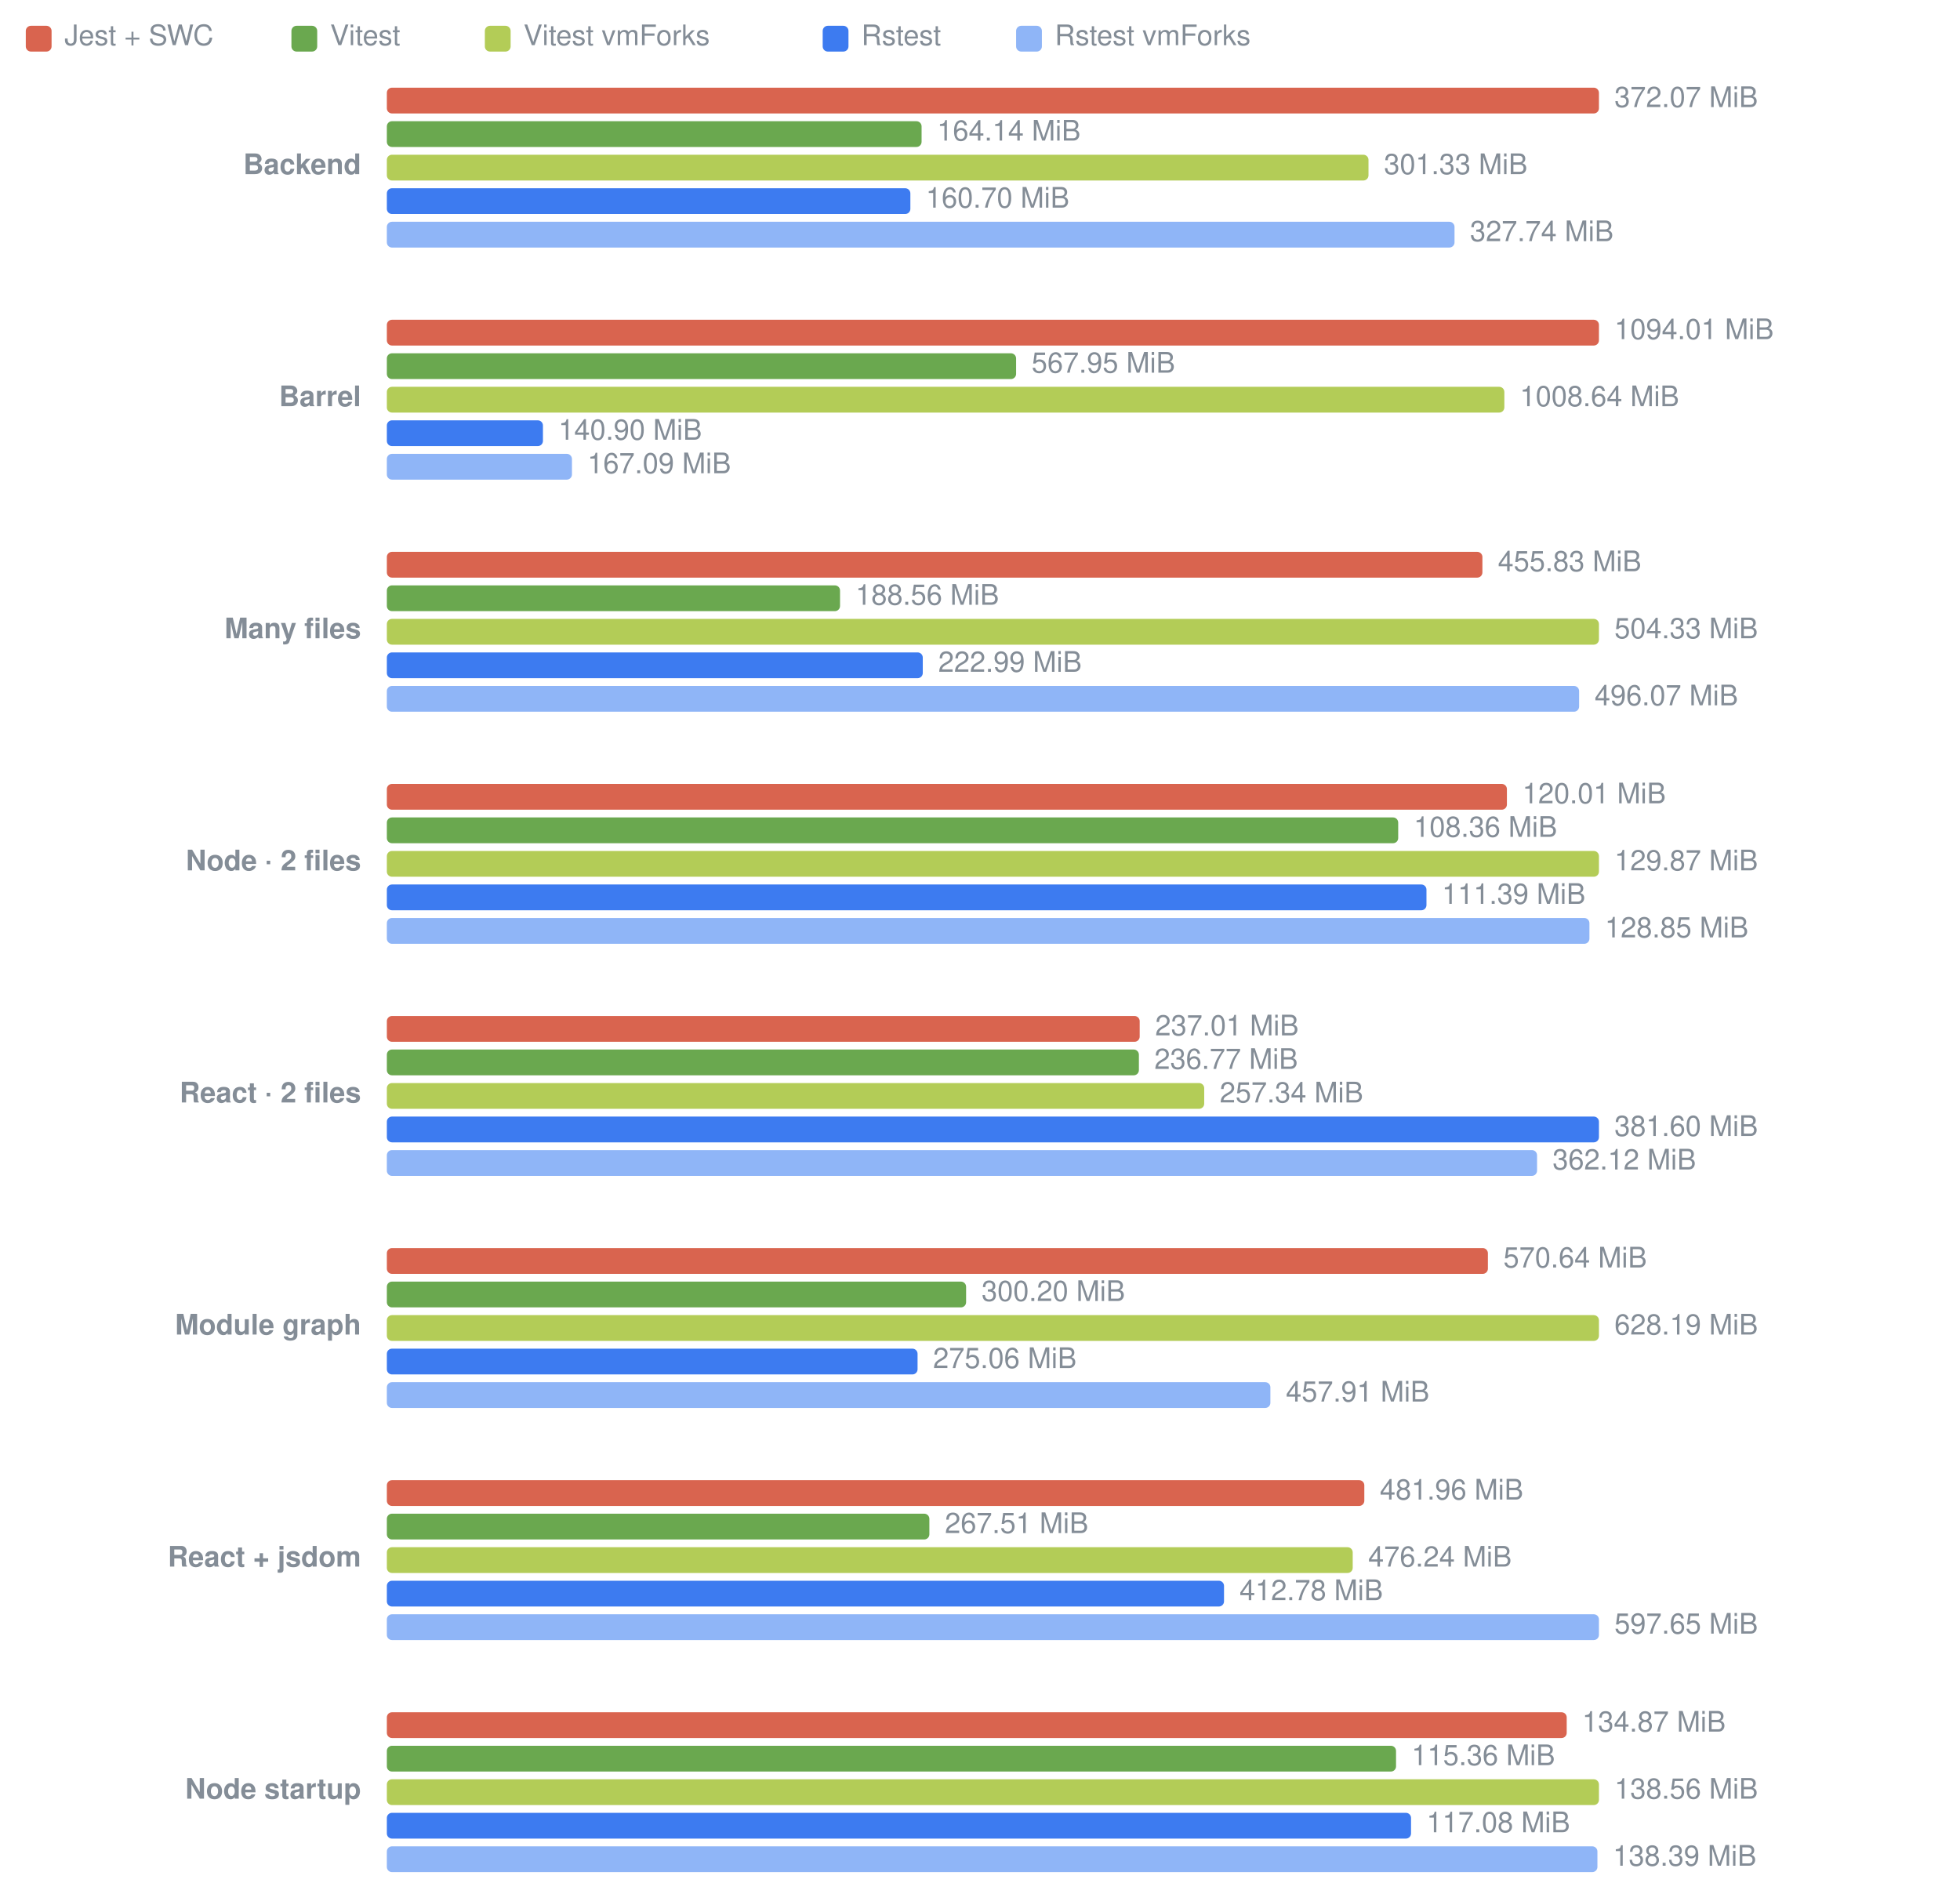
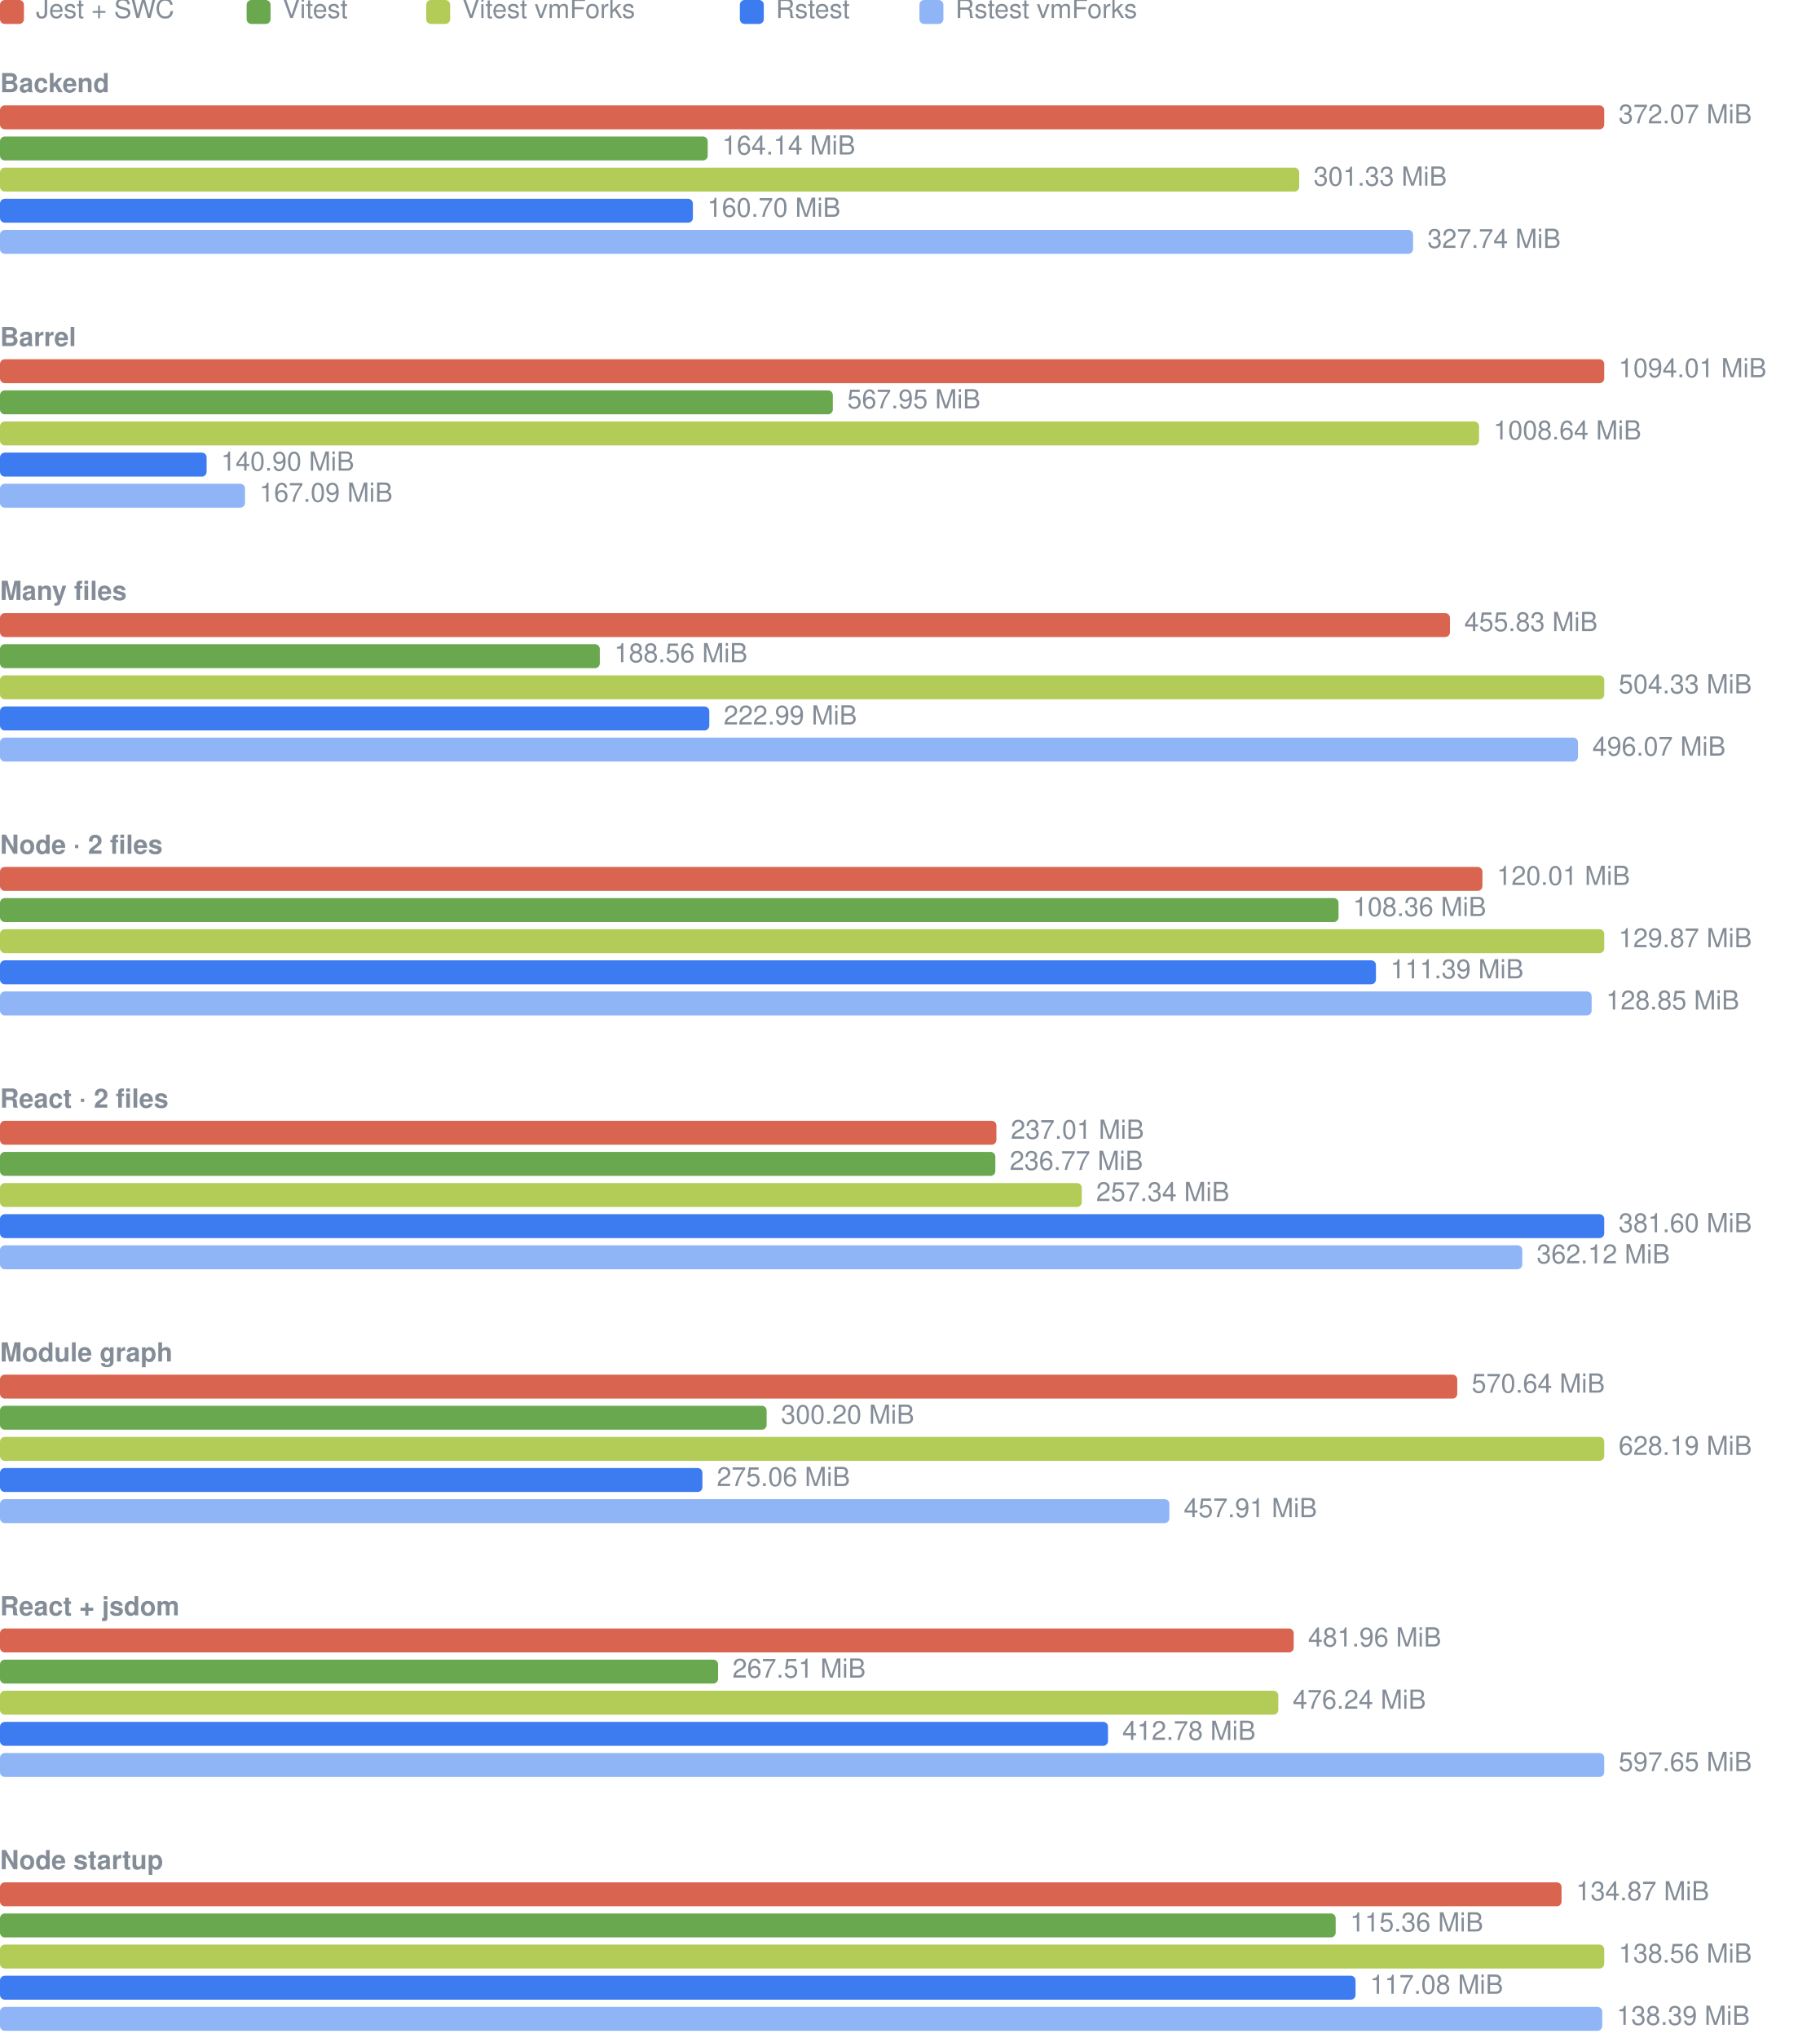
- <svg xmlns="http://www.w3.org/2000/svg" width="760" height="737" viewBox="0 0 760 737" role="img" aria-label="Cold cache memory (MiB, process-tree footprint peak), median per case">
-   <rect x="10" y="10" width="10" height="10" rx="2" fill="#d9644f" />
-   <text x="25" y="15" dominant-baseline="central" fill="#848d97" font-family="-apple-system, 'Segoe UI', Helvetica, Arial, sans-serif" font-size="11">Jest + SWC</text>
-   <rect x="113" y="10" width="10" height="10" rx="2" fill="#6aa84f" />
-   <text x="128" y="15" dominant-baseline="central" fill="#848d97" font-family="-apple-system, 'Segoe UI', Helvetica, Arial, sans-serif" font-size="11">Vitest</text>
-   <rect x="188" y="10" width="10" height="10" rx="2" fill="#b3cc57" />
-   <text x="203" y="15" dominant-baseline="central" fill="#848d97" font-family="-apple-system, 'Segoe UI', Helvetica, Arial, sans-serif" font-size="11">Vitest vmForks</text>
-   <rect x="319" y="10" width="10" height="10" rx="2" fill="#3d7bf0" />
-   <text x="334" y="15" dominant-baseline="central" fill="#848d97" font-family="-apple-system, 'Segoe UI', Helvetica, Arial, sans-serif" font-size="11">Rstest</text>
-   <rect x="394" y="10" width="10" height="10" rx="2" fill="#8fb5f7" />
-   <text x="409" y="15" dominant-baseline="central" fill="#848d97" font-family="-apple-system, 'Segoe UI', Helvetica, Arial, sans-serif" font-size="11">Rstest vmForks</text>
-   <text x="140" y="65" dominant-baseline="central" text-anchor="end" fill="#848d97" font-weight="600" font-family="-apple-system, 'Segoe UI', Helvetica, Arial, sans-serif" font-size="11">Backend</text>
-   <rect x="150" y="34" width="470.00" height="10" rx="2" fill="#d9644f" />
-   <text x="626.00" y="39" dominant-baseline="central" fill="#848d97" font-family="-apple-system, 'Segoe UI', Helvetica, Arial, sans-serif" font-size="11">372.07 MiB</text>
-   <rect x="150" y="47" width="207.35" height="10" rx="2" fill="#6aa84f" />
-   <text x="363.35" y="52" dominant-baseline="central" fill="#848d97" font-family="-apple-system, 'Segoe UI', Helvetica, Arial, sans-serif" font-size="11">164.14 MiB</text>
-   <rect x="150" y="60" width="380.64" height="10" rx="2" fill="#b3cc57" />
-   <text x="536.64" y="65" dominant-baseline="central" fill="#848d97" font-family="-apple-system, 'Segoe UI', Helvetica, Arial, sans-serif" font-size="11">301.33 MiB</text>
-   <rect x="150" y="73" width="203.00" height="10" rx="2" fill="#3d7bf0" />
-   <text x="359.00" y="78" dominant-baseline="central" fill="#848d97" font-family="-apple-system, 'Segoe UI', Helvetica, Arial, sans-serif" font-size="11">160.70 MiB</text>
-   <rect x="150" y="86" width="414.00" height="10" rx="2" fill="#8fb5f7" />
-   <text x="570.00" y="91" dominant-baseline="central" fill="#848d97" font-family="-apple-system, 'Segoe UI', Helvetica, Arial, sans-serif" font-size="11">327.74 MiB</text>
-   <text x="140" y="155" dominant-baseline="central" text-anchor="end" fill="#848d97" font-weight="600" font-family="-apple-system, 'Segoe UI', Helvetica, Arial, sans-serif" font-size="11">Barrel</text>
-   <rect x="150" y="124" width="470.00" height="10" rx="2" fill="#d9644f" />
-   <text x="626.00" y="129" dominant-baseline="central" fill="#848d97" font-family="-apple-system, 'Segoe UI', Helvetica, Arial, sans-serif" font-size="11">1094.01 MiB</text>
-   <rect x="150" y="137" width="244.00" height="10" rx="2" fill="#6aa84f" />
-   <text x="400.00" y="142" dominant-baseline="central" fill="#848d97" font-family="-apple-system, 'Segoe UI', Helvetica, Arial, sans-serif" font-size="11">567.95 MiB</text>
-   <rect x="150" y="150" width="433.32" height="10" rx="2" fill="#b3cc57" />
-   <text x="589.32" y="155" dominant-baseline="central" fill="#848d97" font-family="-apple-system, 'Segoe UI', Helvetica, Arial, sans-serif" font-size="11">1008.64 MiB</text>
-   <rect x="150" y="163" width="60.53" height="10" rx="2" fill="#3d7bf0" />
-   <text x="216.53" y="168" dominant-baseline="central" fill="#848d97" font-family="-apple-system, 'Segoe UI', Helvetica, Arial, sans-serif" font-size="11">140.90 MiB</text>
-   <rect x="150" y="176" width="71.78" height="10" rx="2" fill="#8fb5f7" />
-   <text x="227.78" y="181" dominant-baseline="central" fill="#848d97" font-family="-apple-system, 'Segoe UI', Helvetica, Arial, sans-serif" font-size="11">167.09 MiB</text>
-   <text x="140" y="245" dominant-baseline="central" text-anchor="end" fill="#848d97" font-weight="600" font-family="-apple-system, 'Segoe UI', Helvetica, Arial, sans-serif" font-size="11">Many files</text>
-   <rect x="150" y="214" width="424.81" height="10" rx="2" fill="#d9644f" />
-   <text x="580.81" y="219" dominant-baseline="central" fill="#848d97" font-family="-apple-system, 'Segoe UI', Helvetica, Arial, sans-serif" font-size="11">455.83 MiB</text>
-   <rect x="150" y="227" width="175.73" height="10" rx="2" fill="#6aa84f" />
-   <text x="331.73" y="232" dominant-baseline="central" fill="#848d97" font-family="-apple-system, 'Segoe UI', Helvetica, Arial, sans-serif" font-size="11">188.56 MiB</text>
-   <rect x="150" y="240" width="470.00" height="10" rx="2" fill="#b3cc57" />
-   <text x="626.00" y="245" dominant-baseline="central" fill="#848d97" font-family="-apple-system, 'Segoe UI', Helvetica, Arial, sans-serif" font-size="11">504.33 MiB</text>
-   <rect x="150" y="253" width="207.81" height="10" rx="2" fill="#3d7bf0" />
-   <text x="363.81" y="258" dominant-baseline="central" fill="#848d97" font-family="-apple-system, 'Segoe UI', Helvetica, Arial, sans-serif" font-size="11">222.99 MiB</text>
-   <rect x="150" y="266" width="462.31" height="10" rx="2" fill="#8fb5f7" />
-   <text x="618.31" y="271" dominant-baseline="central" fill="#848d97" font-family="-apple-system, 'Segoe UI', Helvetica, Arial, sans-serif" font-size="11">496.07 MiB</text>
-   <text x="140" y="335" dominant-baseline="central" text-anchor="end" fill="#848d97" font-weight="600" font-family="-apple-system, 'Segoe UI', Helvetica, Arial, sans-serif" font-size="11">Node · 2 files</text>
-   <rect x="150" y="304" width="434.31" height="10" rx="2" fill="#d9644f" />
-   <text x="590.31" y="309" dominant-baseline="central" fill="#848d97" font-family="-apple-system, 'Segoe UI', Helvetica, Arial, sans-serif" font-size="11">120.01 MiB</text>
-   <rect x="150" y="317" width="392.16" height="10" rx="2" fill="#6aa84f" />
-   <text x="548.16" y="322" dominant-baseline="central" fill="#848d97" font-family="-apple-system, 'Segoe UI', Helvetica, Arial, sans-serif" font-size="11">108.36 MiB</text>
-   <rect x="150" y="330" width="470.00" height="10" rx="2" fill="#b3cc57" />
-   <text x="626.00" y="335" dominant-baseline="central" fill="#848d97" font-family="-apple-system, 'Segoe UI', Helvetica, Arial, sans-serif" font-size="11">129.87 MiB</text>
-   <rect x="150" y="343" width="403.12" height="10" rx="2" fill="#3d7bf0" />
-   <text x="559.12" y="348" dominant-baseline="central" fill="#848d97" font-family="-apple-system, 'Segoe UI', Helvetica, Arial, sans-serif" font-size="11">111.39 MiB</text>
-   <rect x="150" y="356" width="466.31" height="10" rx="2" fill="#8fb5f7" />
-   <text x="622.31" y="361" dominant-baseline="central" fill="#848d97" font-family="-apple-system, 'Segoe UI', Helvetica, Arial, sans-serif" font-size="11">128.85 MiB</text>
-   <text x="140" y="425" dominant-baseline="central" text-anchor="end" fill="#848d97" font-weight="600" font-family="-apple-system, 'Segoe UI', Helvetica, Arial, sans-serif" font-size="11">React · 2 files</text>
-   <rect x="150" y="394" width="291.92" height="10" rx="2" fill="#d9644f" />
-   <text x="447.92" y="399" dominant-baseline="central" fill="#848d97" font-family="-apple-system, 'Segoe UI', Helvetica, Arial, sans-serif" font-size="11">237.01 MiB</text>
-   <rect x="150" y="407" width="291.61" height="10" rx="2" fill="#6aa84f" />
-   <text x="447.61" y="412" dominant-baseline="central" fill="#848d97" font-family="-apple-system, 'Segoe UI', Helvetica, Arial, sans-serif" font-size="11">236.77 MiB</text>
-   <rect x="150" y="420" width="316.94" height="10" rx="2" fill="#b3cc57" />
-   <text x="472.94" y="425" dominant-baseline="central" fill="#848d97" font-family="-apple-system, 'Segoe UI', Helvetica, Arial, sans-serif" font-size="11">257.34 MiB</text>
-   <rect x="150" y="433" width="470.00" height="10" rx="2" fill="#3d7bf0" />
-   <text x="626.00" y="438" dominant-baseline="central" fill="#848d97" font-family="-apple-system, 'Segoe UI', Helvetica, Arial, sans-serif" font-size="11">381.60 MiB</text>
-   <rect x="150" y="446" width="446.00" height="10" rx="2" fill="#8fb5f7" />
-   <text x="602.00" y="451" dominant-baseline="central" fill="#848d97" font-family="-apple-system, 'Segoe UI', Helvetica, Arial, sans-serif" font-size="11">362.12 MiB</text>
-   <text x="140" y="515" dominant-baseline="central" text-anchor="end" fill="#848d97" font-weight="600" font-family="-apple-system, 'Segoe UI', Helvetica, Arial, sans-serif" font-size="11">Module graph</text>
-   <rect x="150" y="484" width="426.94" height="10" rx="2" fill="#d9644f" />
-   <text x="582.94" y="489" dominant-baseline="central" fill="#848d97" font-family="-apple-system, 'Segoe UI', Helvetica, Arial, sans-serif" font-size="11">570.64 MiB</text>
-   <rect x="150" y="497" width="224.61" height="10" rx="2" fill="#6aa84f" />
-   <text x="380.61" y="502" dominant-baseline="central" fill="#848d97" font-family="-apple-system, 'Segoe UI', Helvetica, Arial, sans-serif" font-size="11">300.20 MiB</text>
-   <rect x="150" y="510" width="470.00" height="10" rx="2" fill="#b3cc57" />
-   <text x="626.00" y="515" dominant-baseline="central" fill="#848d97" font-family="-apple-system, 'Segoe UI', Helvetica, Arial, sans-serif" font-size="11">628.19 MiB</text>
-   <rect x="150" y="523" width="205.79" height="10" rx="2" fill="#3d7bf0" />
-   <text x="361.79" y="528" dominant-baseline="central" fill="#848d97" font-family="-apple-system, 'Segoe UI', Helvetica, Arial, sans-serif" font-size="11">275.06 MiB</text>
-   <rect x="150" y="536" width="342.60" height="10" rx="2" fill="#8fb5f7" />
-   <text x="498.60" y="541" dominant-baseline="central" fill="#848d97" font-family="-apple-system, 'Segoe UI', Helvetica, Arial, sans-serif" font-size="11">457.91 MiB</text>
-   <text x="140" y="605" dominant-baseline="central" text-anchor="end" fill="#848d97" font-weight="600" font-family="-apple-system, 'Segoe UI', Helvetica, Arial, sans-serif" font-size="11">React + jsdom</text>
-   <rect x="150" y="574" width="379.02" height="10" rx="2" fill="#d9644f" />
-   <text x="535.02" y="579" dominant-baseline="central" fill="#848d97" font-family="-apple-system, 'Segoe UI', Helvetica, Arial, sans-serif" font-size="11">481.96 MiB</text>
-   <rect x="150" y="587" width="210.37" height="10" rx="2" fill="#6aa84f" />
-   <text x="366.37" y="592" dominant-baseline="central" fill="#848d97" font-family="-apple-system, 'Segoe UI', Helvetica, Arial, sans-serif" font-size="11">267.51 MiB</text>
-   <rect x="150" y="600" width="374.52" height="10" rx="2" fill="#b3cc57" />
-   <text x="530.52" y="605" dominant-baseline="central" fill="#848d97" font-family="-apple-system, 'Segoe UI', Helvetica, Arial, sans-serif" font-size="11">476.24 MiB</text>
-   <rect x="150" y="613" width="324.62" height="10" rx="2" fill="#3d7bf0" />
-   <text x="480.62" y="618" dominant-baseline="central" fill="#848d97" font-family="-apple-system, 'Segoe UI', Helvetica, Arial, sans-serif" font-size="11">412.78 MiB</text>
-   <rect x="150" y="626" width="470.00" height="10" rx="2" fill="#8fb5f7" />
-   <text x="626.00" y="631" dominant-baseline="central" fill="#848d97" font-family="-apple-system, 'Segoe UI', Helvetica, Arial, sans-serif" font-size="11">597.65 MiB</text>
-   <text x="140" y="695" dominant-baseline="central" text-anchor="end" fill="#848d97" font-weight="600" font-family="-apple-system, 'Segoe UI', Helvetica, Arial, sans-serif" font-size="11">Node startup</text>
-   <rect x="150" y="664" width="457.50" height="10" rx="2" fill="#d9644f" />
-   <text x="613.50" y="669" dominant-baseline="central" fill="#848d97" font-family="-apple-system, 'Segoe UI', Helvetica, Arial, sans-serif" font-size="11">134.87 MiB</text>
-   <rect x="150" y="677" width="391.32" height="10" rx="2" fill="#6aa84f" />
-   <text x="547.32" y="682" dominant-baseline="central" fill="#848d97" font-family="-apple-system, 'Segoe UI', Helvetica, Arial, sans-serif" font-size="11">115.36 MiB</text>
-   <rect x="150" y="690" width="470.00" height="10" rx="2" fill="#b3cc57" />
-   <text x="626.00" y="695" dominant-baseline="central" fill="#848d97" font-family="-apple-system, 'Segoe UI', Helvetica, Arial, sans-serif" font-size="11">138.56 MiB</text>
-   <rect x="150" y="703" width="397.14" height="10" rx="2" fill="#3d7bf0" />
-   <text x="553.14" y="708" dominant-baseline="central" fill="#848d97" font-family="-apple-system, 'Segoe UI', Helvetica, Arial, sans-serif" font-size="11">117.08 MiB</text>
-   <rect x="150" y="716" width="469.41" height="10" rx="2" fill="#8fb5f7" />
-   <text x="625.41" y="721" dominant-baseline="central" fill="#848d97" font-family="-apple-system, 'Segoe UI', Helvetica, Arial, sans-serif" font-size="11">138.39 MiB</text>
+ <svg xmlns="http://www.w3.org/2000/svg" width="760" height="851" viewBox="0 0 760 851" role="img" aria-label="Cold cache memory (MiB, process-tree footprint peak), median per case">
+   <rect x="0" y="0" width="10" height="10" rx="2" fill="#d9644f" />
+   <text x="15" y="5" dominant-baseline="central" fill="#848d97" font-family="-apple-system, 'Segoe UI', Helvetica, Arial, sans-serif" font-size="11">Jest + SWC</text>
+   <rect x="103" y="0" width="10" height="10" rx="2" fill="#6aa84f" />
+   <text x="118" y="5" dominant-baseline="central" fill="#848d97" font-family="-apple-system, 'Segoe UI', Helvetica, Arial, sans-serif" font-size="11">Vitest</text>
+   <rect x="178" y="0" width="10" height="10" rx="2" fill="#b3cc57" />
+   <text x="193" y="5" dominant-baseline="central" fill="#848d97" font-family="-apple-system, 'Segoe UI', Helvetica, Arial, sans-serif" font-size="11">Vitest vmForks</text>
+   <rect x="309" y="0" width="10" height="10" rx="2" fill="#3d7bf0" />
+   <text x="324" y="5" dominant-baseline="central" fill="#848d97" font-family="-apple-system, 'Segoe UI', Helvetica, Arial, sans-serif" font-size="11">Rstest</text>
+   <rect x="384" y="0" width="10" height="10" rx="2" fill="#8fb5f7" />
+   <text x="399" y="5" dominant-baseline="central" fill="#848d97" font-family="-apple-system, 'Segoe UI', Helvetica, Arial, sans-serif" font-size="11">Rstest vmForks</text>
+   <text x="0" y="36" dominant-baseline="central" fill="#848d97" font-weight="600" font-family="-apple-system, 'Segoe UI', Helvetica, Arial, sans-serif" font-size="11">Backend</text>
+   <rect x="0" y="44" width="670.00" height="10" rx="2" fill="#d9644f" />
+   <text x="676.00" y="49" dominant-baseline="central" fill="#848d97" font-family="-apple-system, 'Segoe UI', Helvetica, Arial, sans-serif" font-size="11">372.07 MiB</text>
+   <rect x="0" y="57" width="295.58" height="10" rx="2" fill="#6aa84f" />
+   <text x="301.58" y="62" dominant-baseline="central" fill="#848d97" font-family="-apple-system, 'Segoe UI', Helvetica, Arial, sans-serif" font-size="11">164.14 MiB</text>
+   <rect x="0" y="70" width="542.62" height="10" rx="2" fill="#b3cc57" />
+   <text x="548.62" y="75" dominant-baseline="central" fill="#848d97" font-family="-apple-system, 'Segoe UI', Helvetica, Arial, sans-serif" font-size="11">301.33 MiB</text>
+   <rect x="0" y="83" width="289.38" height="10" rx="2" fill="#3d7bf0" />
+   <text x="295.38" y="88" dominant-baseline="central" fill="#848d97" font-family="-apple-system, 'Segoe UI', Helvetica, Arial, sans-serif" font-size="11">160.70 MiB</text>
+   <rect x="0" y="96" width="590.17" height="10" rx="2" fill="#8fb5f7" />
+   <text x="596.17" y="101" dominant-baseline="central" fill="#848d97" font-family="-apple-system, 'Segoe UI', Helvetica, Arial, sans-serif" font-size="11">327.74 MiB</text>
+   <text x="0" y="142" dominant-baseline="central" fill="#848d97" font-weight="600" font-family="-apple-system, 'Segoe UI', Helvetica, Arial, sans-serif" font-size="11">Barrel</text>
+   <rect x="0" y="150" width="670.00" height="10" rx="2" fill="#d9644f" />
+   <text x="676.00" y="155" dominant-baseline="central" fill="#848d97" font-family="-apple-system, 'Segoe UI', Helvetica, Arial, sans-serif" font-size="11">1094.01 MiB</text>
+   <rect x="0" y="163" width="347.83" height="10" rx="2" fill="#6aa84f" />
+   <text x="353.83" y="168" dominant-baseline="central" fill="#848d97" font-family="-apple-system, 'Segoe UI', Helvetica, Arial, sans-serif" font-size="11">567.95 MiB</text>
+   <rect x="0" y="176" width="617.72" height="10" rx="2" fill="#b3cc57" />
+   <text x="623.72" y="181" dominant-baseline="central" fill="#848d97" font-family="-apple-system, 'Segoe UI', Helvetica, Arial, sans-serif" font-size="11">1008.64 MiB</text>
+   <rect x="0" y="189" width="86.29" height="10" rx="2" fill="#3d7bf0" />
+   <text x="92.29" y="194" dominant-baseline="central" fill="#848d97" font-family="-apple-system, 'Segoe UI', Helvetica, Arial, sans-serif" font-size="11">140.90 MiB</text>
+   <rect x="0" y="202" width="102.33" height="10" rx="2" fill="#8fb5f7" />
+   <text x="108.33" y="207" dominant-baseline="central" fill="#848d97" font-family="-apple-system, 'Segoe UI', Helvetica, Arial, sans-serif" font-size="11">167.09 MiB</text>
+   <text x="0" y="248" dominant-baseline="central" fill="#848d97" font-weight="600" font-family="-apple-system, 'Segoe UI', Helvetica, Arial, sans-serif" font-size="11">Many files</text>
+   <rect x="0" y="256" width="605.57" height="10" rx="2" fill="#d9644f" />
+   <text x="611.57" y="261" dominant-baseline="central" fill="#848d97" font-family="-apple-system, 'Segoe UI', Helvetica, Arial, sans-serif" font-size="11">455.83 MiB</text>
+   <rect x="0" y="269" width="250.51" height="10" rx="2" fill="#6aa84f" />
+   <text x="256.51" y="274" dominant-baseline="central" fill="#848d97" font-family="-apple-system, 'Segoe UI', Helvetica, Arial, sans-serif" font-size="11">188.56 MiB</text>
+   <rect x="0" y="282" width="670.00" height="10" rx="2" fill="#b3cc57" />
+   <text x="676.00" y="287" dominant-baseline="central" fill="#848d97" font-family="-apple-system, 'Segoe UI', Helvetica, Arial, sans-serif" font-size="11">504.33 MiB</text>
+   <rect x="0" y="295" width="296.24" height="10" rx="2" fill="#3d7bf0" />
+   <text x="302.24" y="300" dominant-baseline="central" fill="#848d97" font-family="-apple-system, 'Segoe UI', Helvetica, Arial, sans-serif" font-size="11">222.99 MiB</text>
+   <rect x="0" y="308" width="659.04" height="10" rx="2" fill="#8fb5f7" />
+   <text x="665.04" y="313" dominant-baseline="central" fill="#848d97" font-family="-apple-system, 'Segoe UI', Helvetica, Arial, sans-serif" font-size="11">496.07 MiB</text>
+   <text x="0" y="354" dominant-baseline="central" fill="#848d97" font-weight="600" font-family="-apple-system, 'Segoe UI', Helvetica, Arial, sans-serif" font-size="11">Node · 2 files</text>
+   <rect x="0" y="362" width="619.13" height="10" rx="2" fill="#d9644f" />
+   <text x="625.13" y="367" dominant-baseline="central" fill="#848d97" font-family="-apple-system, 'Segoe UI', Helvetica, Arial, sans-serif" font-size="11">120.01 MiB</text>
+   <rect x="0" y="375" width="559.04" height="10" rx="2" fill="#6aa84f" />
+   <text x="565.04" y="380" dominant-baseline="central" fill="#848d97" font-family="-apple-system, 'Segoe UI', Helvetica, Arial, sans-serif" font-size="11">108.36 MiB</text>
+   <rect x="0" y="388" width="670.00" height="10" rx="2" fill="#b3cc57" />
+   <text x="676.00" y="393" dominant-baseline="central" fill="#848d97" font-family="-apple-system, 'Segoe UI', Helvetica, Arial, sans-serif" font-size="11">129.87 MiB</text>
+   <rect x="0" y="401" width="574.66" height="10" rx="2" fill="#3d7bf0" />
+   <text x="580.66" y="406" dominant-baseline="central" fill="#848d97" font-family="-apple-system, 'Segoe UI', Helvetica, Arial, sans-serif" font-size="11">111.39 MiB</text>
+   <rect x="0" y="414" width="664.74" height="10" rx="2" fill="#8fb5f7" />
+   <text x="670.74" y="419" dominant-baseline="central" fill="#848d97" font-family="-apple-system, 'Segoe UI', Helvetica, Arial, sans-serif" font-size="11">128.85 MiB</text>
+   <text x="0" y="460" dominant-baseline="central" fill="#848d97" font-weight="600" font-family="-apple-system, 'Segoe UI', Helvetica, Arial, sans-serif" font-size="11">React · 2 files</text>
+   <rect x="0" y="468" width="416.14" height="10" rx="2" fill="#d9644f" />
+   <text x="422.14" y="473" dominant-baseline="central" fill="#848d97" font-family="-apple-system, 'Segoe UI', Helvetica, Arial, sans-serif" font-size="11">237.01 MiB</text>
+   <rect x="0" y="481" width="415.70" height="10" rx="2" fill="#6aa84f" />
+   <text x="421.70" y="486" dominant-baseline="central" fill="#848d97" font-family="-apple-system, 'Segoe UI', Helvetica, Arial, sans-serif" font-size="11">236.77 MiB</text>
+   <rect x="0" y="494" width="451.81" height="10" rx="2" fill="#b3cc57" />
+   <text x="457.81" y="499" dominant-baseline="central" fill="#848d97" font-family="-apple-system, 'Segoe UI', Helvetica, Arial, sans-serif" font-size="11">257.34 MiB</text>
+   <rect x="0" y="507" width="670.00" height="10" rx="2" fill="#3d7bf0" />
+   <text x="676.00" y="512" dominant-baseline="central" fill="#848d97" font-family="-apple-system, 'Segoe UI', Helvetica, Arial, sans-serif" font-size="11">381.60 MiB</text>
+   <rect x="0" y="520" width="635.78" height="10" rx="2" fill="#8fb5f7" />
+   <text x="641.78" y="525" dominant-baseline="central" fill="#848d97" font-family="-apple-system, 'Segoe UI', Helvetica, Arial, sans-serif" font-size="11">362.12 MiB</text>
+   <text x="0" y="566" dominant-baseline="central" fill="#848d97" font-weight="600" font-family="-apple-system, 'Segoe UI', Helvetica, Arial, sans-serif" font-size="11">Module graph</text>
+   <rect x="0" y="574" width="608.62" height="10" rx="2" fill="#d9644f" />
+   <text x="614.62" y="579" dominant-baseline="central" fill="#848d97" font-family="-apple-system, 'Segoe UI', Helvetica, Arial, sans-serif" font-size="11">570.64 MiB</text>
+   <rect x="0" y="587" width="320.18" height="10" rx="2" fill="#6aa84f" />
+   <text x="326.18" y="592" dominant-baseline="central" fill="#848d97" font-family="-apple-system, 'Segoe UI', Helvetica, Arial, sans-serif" font-size="11">300.20 MiB</text>
+   <rect x="0" y="600" width="670.00" height="10" rx="2" fill="#b3cc57" />
+   <text x="676.00" y="605" dominant-baseline="central" fill="#848d97" font-family="-apple-system, 'Segoe UI', Helvetica, Arial, sans-serif" font-size="11">628.19 MiB</text>
+   <rect x="0" y="613" width="293.37" height="10" rx="2" fill="#3d7bf0" />
+   <text x="299.37" y="618" dominant-baseline="central" fill="#848d97" font-family="-apple-system, 'Segoe UI', Helvetica, Arial, sans-serif" font-size="11">275.06 MiB</text>
+   <rect x="0" y="626" width="488.39" height="10" rx="2" fill="#8fb5f7" />
+   <text x="494.39" y="631" dominant-baseline="central" fill="#848d97" font-family="-apple-system, 'Segoe UI', Helvetica, Arial, sans-serif" font-size="11">457.91 MiB</text>
+   <text x="0" y="672" dominant-baseline="central" fill="#848d97" font-weight="600" font-family="-apple-system, 'Segoe UI', Helvetica, Arial, sans-serif" font-size="11">React + jsdom</text>
+   <rect x="0" y="680" width="540.31" height="10" rx="2" fill="#d9644f" />
+   <text x="546.31" y="685" dominant-baseline="central" fill="#848d97" font-family="-apple-system, 'Segoe UI', Helvetica, Arial, sans-serif" font-size="11">481.96 MiB</text>
+   <rect x="0" y="693" width="299.90" height="10" rx="2" fill="#6aa84f" />
+   <text x="305.90" y="698" dominant-baseline="central" fill="#848d97" font-family="-apple-system, 'Segoe UI', Helvetica, Arial, sans-serif" font-size="11">267.51 MiB</text>
+   <rect x="0" y="706" width="533.89" height="10" rx="2" fill="#b3cc57" />
+   <text x="539.89" y="711" dominant-baseline="central" fill="#848d97" font-family="-apple-system, 'Segoe UI', Helvetica, Arial, sans-serif" font-size="11">476.24 MiB</text>
+   <rect x="0" y="719" width="462.75" height="10" rx="2" fill="#3d7bf0" />
+   <text x="468.75" y="724" dominant-baseline="central" fill="#848d97" font-family="-apple-system, 'Segoe UI', Helvetica, Arial, sans-serif" font-size="11">412.78 MiB</text>
+   <rect x="0" y="732" width="670.00" height="10" rx="2" fill="#8fb5f7" />
+   <text x="676.00" y="737" dominant-baseline="central" fill="#848d97" font-family="-apple-system, 'Segoe UI', Helvetica, Arial, sans-serif" font-size="11">597.65 MiB</text>
+   <text x="0" y="778" dominant-baseline="central" fill="#848d97" font-weight="600" font-family="-apple-system, 'Segoe UI', Helvetica, Arial, sans-serif" font-size="11">Node startup</text>
+   <rect x="0" y="786" width="652.18" height="10" rx="2" fill="#d9644f" />
+   <text x="658.18" y="791" dominant-baseline="central" fill="#848d97" font-family="-apple-system, 'Segoe UI', Helvetica, Arial, sans-serif" font-size="11">134.87 MiB</text>
+   <rect x="0" y="799" width="557.84" height="10" rx="2" fill="#6aa84f" />
+   <text x="563.84" y="804" dominant-baseline="central" fill="#848d97" font-family="-apple-system, 'Segoe UI', Helvetica, Arial, sans-serif" font-size="11">115.36 MiB</text>
+   <rect x="0" y="812" width="670.00" height="10" rx="2" fill="#b3cc57" />
+   <text x="676.00" y="817" dominant-baseline="central" fill="#848d97" font-family="-apple-system, 'Segoe UI', Helvetica, Arial, sans-serif" font-size="11">138.56 MiB</text>
+   <rect x="0" y="825" width="566.14" height="10" rx="2" fill="#3d7bf0" />
+   <text x="572.14" y="830" dominant-baseline="central" fill="#848d97" font-family="-apple-system, 'Segoe UI', Helvetica, Arial, sans-serif" font-size="11">117.08 MiB</text>
+   <rect x="0" y="838" width="669.16" height="10" rx="2" fill="#8fb5f7" />
+   <text x="675.16" y="843" dominant-baseline="central" fill="#848d97" font-family="-apple-system, 'Segoe UI', Helvetica, Arial, sans-serif" font-size="11">138.39 MiB</text>
</svg>
